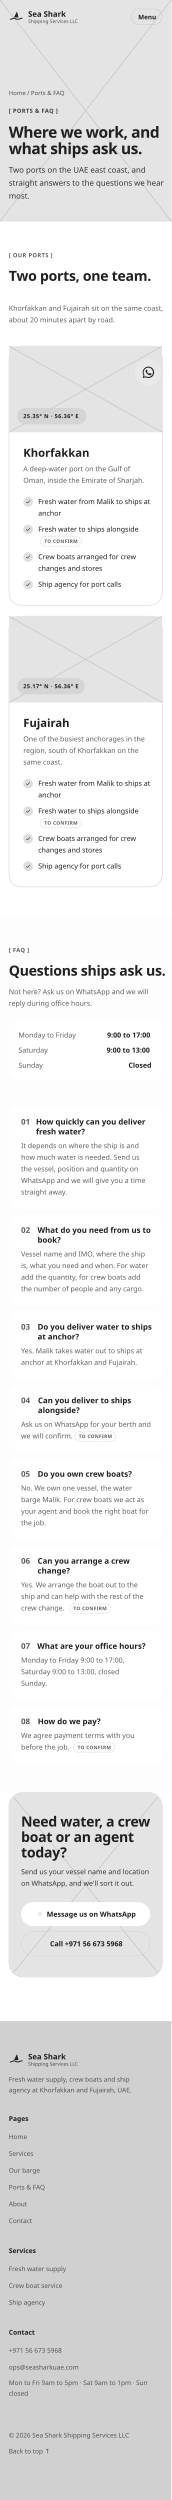
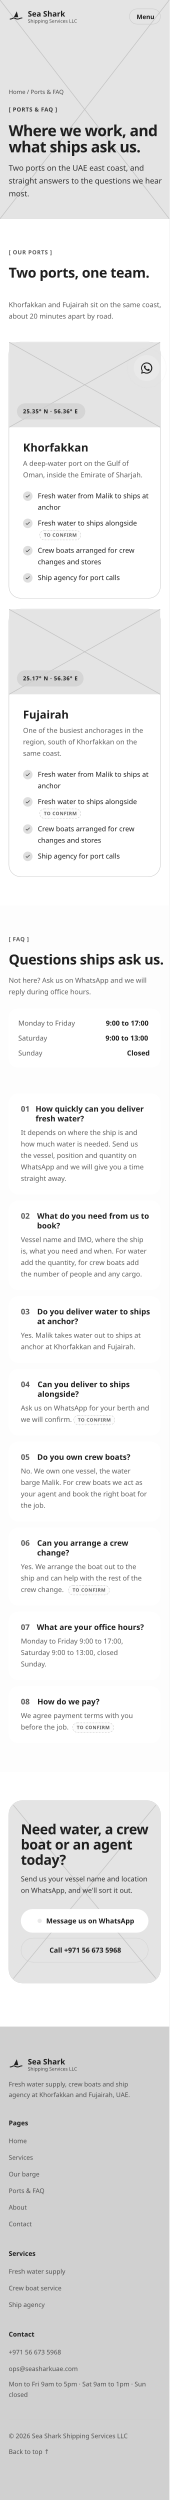
- <svg xmlns="http://www.w3.org/2000/svg" width="390" height="5694" viewBox="0 0 390 5694">
+ <svg xmlns="http://www.w3.org/2000/svg" width="390" height="5760" viewBox="0 0 390 5760">
  <defs />
-   <rect x="0" y="0" width="390" height="5694" fill="#ffffff" />
-   <rect x="0" y="0" width="390" height="5694.3" fill="#ffffff" />
+   <rect x="0" y="0" width="390" height="5760" fill="#ffffff" />
+   <rect x="0" y="0" width="390" height="5760.3" fill="#ffffff" />
  <rect x="0" y="0" width="390" height="504" fill="#d4d4d4" />
  <rect x="0" y="0" width="390" height="504" fill="#e4e4e4" />
  <line x1="0" y1="0" x2="390" y2="504" stroke="#c2c2c2" stroke-width="1.5" />
  <line x1="390" y1="0" x2="0" y2="504" stroke="#c2c2c2" stroke-width="1.5" />
  <text x="20" y="216.6" font-family="Plus Jakarta Sans" font-size="13.6" font-weight="400" fill="#1f1f1f" fill-opacity="0.75">Home</text>
  <text x="61.9" y="216.6" font-family="Plus Jakarta Sans" font-size="13.6" font-weight="400" fill="#1f1f1f" fill-opacity="0.75">/ Ports &amp; FAQ</text>
  <text x="20" y="257" font-family="Plus Jakarta Sans" font-size="13.1" font-weight="600" letter-spacing="0.8" fill="#1f1f1f" fill-opacity="0.85">[ PORTS &amp; FAQ ]</text>
  <text x="20" y="313.7" font-family="Plus Jakarta Sans" font-size="35.2" font-weight="600" letter-spacing="-0.9" fill="#1f1f1f">Where we work, and</text>
  <text x="20" y="351" font-family="Plus Jakarta Sans" font-size="35.2" font-weight="600" letter-spacing="-0.9" fill="#1f1f1f">what ships ask us.</text>
  <text x="20" y="393.3" font-family="Plus Jakarta Sans" font-size="17.9" font-weight="400" fill="#1f1f1f" fill-opacity="0.9">Two ports on the UAE east coast, and</text>
  <text x="20" y="422.9" font-family="Plus Jakarta Sans" font-size="17.9" font-weight="400" fill="#1f1f1f" fill-opacity="0.9">straight answers to the questions we hear</text>
  <text x="20" y="452.4" font-family="Plus Jakarta Sans" font-size="17.9" font-weight="400" fill="#1f1f1f" fill-opacity="0.9">most.</text>
  <text x="20" y="586" font-family="Plus Jakarta Sans" font-size="13.1" font-weight="600" letter-spacing="0.8" fill="#5c5c5c">[ OUR PORTS ]</text>
  <text x="20" y="639.7" font-family="Plus Jakarta Sans" font-size="32" font-weight="600" letter-spacing="-0.6" fill="#202020">Two ports, one team.</text>
  <text x="20" y="707.8" font-family="Plus Jakarta Sans" font-size="16" font-weight="400" fill="#606060">Khorfakkan and Fujairah sit on the same coast,</text>
  <text x="20" y="734.2" font-family="Plus Jakarta Sans" font-size="16" font-weight="400" fill="#606060">about 20 minutes apart by road.</text>
  <rect x="20" y="787.6" width="350" height="591.3" rx="28" fill="#ffffff" />
  <rect x="20.5" y="788.1" width="349" height="590.3" rx="27.5" fill="none" stroke="#c7c7c7" stroke-width="1" />
  <rect x="21" y="788.6" width="348" height="195.8" fill="#e4e4e4" />
  <line x1="21" y1="788.6" x2="369" y2="984.4" stroke="#c2c2c2" stroke-width="1.5" />
  <line x1="369" y1="788.6" x2="21" y2="984.4" stroke="#c2c2c2" stroke-width="1.5" />
  <rect x="39" y="929.3" width="157.5" height="37.1" rx="18.6" fill="#d0d0d0" fill-opacity="0.8" />
  <text x="53" y="952.3" font-family="Plus Jakarta Sans" font-size="12.8" font-weight="600" letter-spacing="0.8" fill="#1f1f1f">25.35° N · 56.36° E</text>
  <text x="53" y="1040.4" font-family="Plus Jakarta Sans" font-size="25.6" font-weight="600" fill="#202020">Khorfakkan</text>
  <text x="53" y="1073.4" font-family="Plus Jakarta Sans" font-size="16" font-weight="400" fill="#606060">A deep-water port on the Gulf of</text>
  <text x="53" y="1099.8" font-family="Plus Jakarta Sans" font-size="16" font-weight="400" fill="#606060">Oman, inside the Emirate of Sharjah.</text>
  <rect x="53" y="1132.1" width="22" height="22" rx="11" fill="#dedede" />
  <svg x="57" y="1136.1" width="14" height="14" viewBox="0 0 24 24">
    <path d="M5 12.5l4.2 4L19 7" fill="none" stroke="#1f1f1f" stroke-width="2" stroke-linecap="round" stroke-linejoin="round" />
  </svg>
  <text x="87" y="1148.1" font-family="Plus Jakarta Sans" font-size="16" font-weight="400" fill="#202020">Fresh water from Malik to ships at</text>
  <text x="87" y="1174.5" font-family="Plus Jakarta Sans" font-size="16" font-weight="400" fill="#202020">anchor</text>
  <rect x="53" y="1194.9" width="22" height="22" rx="11" fill="#dedede" />
  <svg x="57" y="1198.9" width="14" height="14" viewBox="0 0 24 24">
    <path d="M5 12.5l4.2 4L19 7" fill="none" stroke="#1f1f1f" stroke-width="2" stroke-linecap="round" stroke-linejoin="round" />
  </svg>
  <rect x="91" y="1221.6" width="95.4" height="22.9" rx="11.4" fill="#f2f2f2" fill-opacity="0.22" />
  <rect x="91.5" y="1222.1" width="94.4" height="21.9" rx="10.9" fill="none" stroke="#c7c7c7" stroke-width="1" stroke-dasharray="4 3" />
  <text x="87" y="1210.9" font-family="Plus Jakarta Sans" font-size="16" font-weight="400" fill="#202020">Fresh water to ships alongside</text>
  <text x="101" y="1236.6" font-family="Plus Jakarta Sans" font-size="10.9" font-weight="600" letter-spacing="0.7" fill="#606060">TO CONFIRM</text>
  <rect x="53" y="1257.7" width="22" height="22" rx="11" fill="#dedede" />
  <svg x="57" y="1261.7" width="14" height="14" viewBox="0 0 24 24">
    <path d="M5 12.5l4.2 4L19 7" fill="none" stroke="#1f1f1f" stroke-width="2" stroke-linecap="round" stroke-linejoin="round" />
  </svg>
  <text x="87" y="1273.7" font-family="Plus Jakarta Sans" font-size="16" font-weight="400" fill="#202020">Crew boats arranged for crew</text>
  <text x="87" y="1300.1" font-family="Plus Jakarta Sans" font-size="16" font-weight="400" fill="#202020">changes and stores</text>
  <rect x="53" y="1320.5" width="22" height="22" rx="11" fill="#dedede" />
  <svg x="57" y="1324.5" width="14" height="14" viewBox="0 0 24 24">
    <path d="M5 12.5l4.2 4L19 7" fill="none" stroke="#1f1f1f" stroke-width="2" stroke-linecap="round" stroke-linejoin="round" />
  </svg>
  <text x="87" y="1336.5" font-family="Plus Jakarta Sans" font-size="16" font-weight="400" fill="#202020">Ship agency for port calls</text>
  <rect x="20" y="1402.9" width="350" height="617.6" rx="28" fill="#ffffff" />
  <rect x="20.5" y="1403.4" width="349" height="616.6" rx="27.5" fill="none" stroke="#c7c7c7" stroke-width="1" />
  <rect x="21" y="1403.9" width="348" height="195.8" fill="#e4e4e4" />
  <line x1="21" y1="1403.9" x2="369" y2="1599.6" stroke="#c2c2c2" stroke-width="1.5" />
  <line x1="369" y1="1403.9" x2="21" y2="1599.6" stroke="#c2c2c2" stroke-width="1.5" />
  <rect x="39" y="1544.5" width="153.6" height="37.1" rx="18.6" fill="#d0d0d0" fill-opacity="0.8" />
  <text x="53" y="1567.5" font-family="Plus Jakarta Sans" font-size="12.8" font-weight="600" letter-spacing="0.8" fill="#1f1f1f">25.17° N · 56.36° E</text>
  <text x="53" y="1655.6" font-family="Plus Jakarta Sans" font-size="25.6" font-weight="600" fill="#202020">Fujairah</text>
  <text x="53" y="1688.6" font-family="Plus Jakarta Sans" font-size="16" font-weight="400" fill="#606060">One of the busiest anchorages in the</text>
  <text x="53" y="1715" font-family="Plus Jakarta Sans" font-size="16" font-weight="400" fill="#606060">region, south of Khorfakkan on the</text>
  <text x="53" y="1741.4" font-family="Plus Jakarta Sans" font-size="16" font-weight="400" fill="#606060">same coast.</text>
  <rect x="53" y="1773.8" width="22" height="22" rx="11" fill="#dedede" />
  <svg x="57" y="1777.8" width="14" height="14" viewBox="0 0 24 24">
    <path d="M5 12.5l4.2 4L19 7" fill="none" stroke="#1f1f1f" stroke-width="2" stroke-linecap="round" stroke-linejoin="round" />
  </svg>
  <text x="87" y="1789.8" font-family="Plus Jakarta Sans" font-size="16" font-weight="400" fill="#202020">Fresh water from Malik to ships at</text>
  <text x="87" y="1816.2" font-family="Plus Jakarta Sans" font-size="16" font-weight="400" fill="#202020">anchor</text>
  <rect x="53" y="1836.6" width="22" height="22" rx="11" fill="#dedede" />
  <svg x="57" y="1840.6" width="14" height="14" viewBox="0 0 24 24">
    <path d="M5 12.5l4.2 4L19 7" fill="none" stroke="#1f1f1f" stroke-width="2" stroke-linecap="round" stroke-linejoin="round" />
  </svg>
  <rect x="91" y="1863.2" width="95.4" height="22.9" rx="11.4" fill="#f2f2f2" fill-opacity="0.22" />
  <rect x="91.5" y="1863.7" width="94.4" height="21.9" rx="10.9" fill="none" stroke="#c7c7c7" stroke-width="1" stroke-dasharray="4 3" />
  <text x="87" y="1852.6" font-family="Plus Jakarta Sans" font-size="16" font-weight="400" fill="#202020">Fresh water to ships alongside</text>
  <text x="101" y="1878.2" font-family="Plus Jakarta Sans" font-size="10.9" font-weight="600" letter-spacing="0.7" fill="#606060">TO CONFIRM</text>
  <rect x="53" y="1899.3" width="22" height="22" rx="11" fill="#dedede" />
  <svg x="57" y="1903.3" width="14" height="14" viewBox="0 0 24 24">
    <path d="M5 12.5l4.2 4L19 7" fill="none" stroke="#1f1f1f" stroke-width="2" stroke-linecap="round" stroke-linejoin="round" />
  </svg>
  <text x="87" y="1915.3" font-family="Plus Jakarta Sans" font-size="16" font-weight="400" fill="#202020">Crew boats arranged for crew</text>
  <text x="87" y="1941.7" font-family="Plus Jakarta Sans" font-size="16" font-weight="400" fill="#202020">changes and stores</text>
  <rect x="53" y="1962.1" width="22" height="22" rx="11" fill="#dedede" />
  <svg x="57" y="1966.1" width="14" height="14" viewBox="0 0 24 24">
    <path d="M5 12.5l4.2 4L19 7" fill="none" stroke="#1f1f1f" stroke-width="2" stroke-linecap="round" stroke-linejoin="round" />
  </svg>
  <text x="87" y="1978.1" font-family="Plus Jakarta Sans" font-size="16" font-weight="400" fill="#202020">Ship agency for port calls</text>
  <rect x="0" y="2086.5" width="390" height="1995.6" fill="#fdfdfd" />
  <text x="20" y="2168.5" font-family="Plus Jakarta Sans" font-size="13.1" font-weight="600" letter-spacing="0.8" fill="#5c5c5c">[ FAQ ]</text>
  <text x="20" y="2222.2" font-family="Plus Jakarta Sans" font-size="32" font-weight="600" letter-spacing="-0.6" fill="#202020">Questions ships ask us.</text>
  <text x="20" y="2264.4" font-family="Plus Jakarta Sans" font-size="16" font-weight="400" fill="#606060">Not here? Ask us on WhatsApp and we will</text>
  <text x="20" y="2290.8" font-family="Plus Jakarta Sans" font-size="16" font-weight="400" fill="#606060">reply during office hours.</text>
  <rect x="20" y="2324.1" width="350" height="135.2" rx="20" fill="#ffffff" />
  <text x="42" y="2363.1" font-family="Plus Jakarta Sans" font-size="16" font-weight="400" fill="#606060">Monday to Friday</text>
  <text x="243.9" y="2363.1" font-family="Plus Jakarta Sans" font-size="16" font-weight="600" fill="#202020">9:00 to 17:00</text>
  <text x="42" y="2397.5" font-family="Plus Jakarta Sans" font-size="16" font-weight="400" fill="#606060">Saturday</text>
  <text x="243" y="2397.5" font-family="Plus Jakarta Sans" font-size="16" font-weight="600" fill="#202020">9:00 to 13:00</text>
  <text x="42" y="2431.9" font-family="Plus Jakarta Sans" font-size="16" font-weight="400" fill="#606060">Sunday</text>
  <text x="292.5" y="2431.9" font-family="Plus Jakarta Sans" font-size="16" font-weight="600" fill="#202020">Closed</text>
  <rect x="20" y="2519.3" width="350" height="232.7" rx="22" fill="#ffffff" />
  <text x="81.9" y="2561.3" font-family="Plus Jakarta Sans" font-size="17.9" font-weight="600" fill="#202020">How quickly can you deliver</text>
  <text x="81.9" y="2583.7" font-family="Plus Jakarta Sans" font-size="17.9" font-weight="600" fill="#202020">fresh water?</text>
  <text x="48" y="2561.3" font-family="Plus Jakarta Sans" font-size="17.9" font-weight="700" fill="#5c5c5c">01</text>
  <text x="48" y="2615.1" font-family="Plus Jakarta Sans" font-size="16" font-weight="400" fill="#606060">It depends on where the ship is and</text>
  <text x="48" y="2641.5" font-family="Plus Jakarta Sans" font-size="16" font-weight="400" fill="#606060">how much water is needed. Send us</text>
  <text x="48" y="2667.9" font-family="Plus Jakarta Sans" font-size="16" font-weight="400" fill="#606060">the vessel, position and quantity on</text>
  <text x="48" y="2694.3" font-family="Plus Jakarta Sans" font-size="16" font-weight="400" fill="#606060">WhatsApp and we will give you a time</text>
  <text x="48" y="2720.7" font-family="Plus Jakarta Sans" font-size="16" font-weight="400" fill="#606060">straight away.</text>
  <rect x="20" y="2766" width="350" height="206.3" rx="22" fill="#ffffff" />
  <text x="85.4" y="2808" font-family="Plus Jakarta Sans" font-size="17.9" font-weight="600" fill="#202020">What do you need from us to</text>
  <text x="85.4" y="2830.4" font-family="Plus Jakarta Sans" font-size="17.9" font-weight="600" fill="#202020">book?</text>
  <text x="48" y="2808" font-family="Plus Jakarta Sans" font-size="17.9" font-weight="700" fill="#5c5c5c">02</text>
  <text x="48" y="2861.8" font-family="Plus Jakarta Sans" font-size="16" font-weight="400" fill="#606060">Vessel name and IMO, where the ship</text>
  <text x="48" y="2888.2" font-family="Plus Jakarta Sans" font-size="16" font-weight="400" fill="#606060">is, what you need and when. For water</text>
  <text x="48" y="2914.6" font-family="Plus Jakarta Sans" font-size="16" font-weight="400" fill="#606060">add the quantity, for crew boats add</text>
  <text x="48" y="2941" font-family="Plus Jakarta Sans" font-size="16" font-weight="400" fill="#606060">the number of people and any cargo.</text>
  <rect x="20" y="2986.4" width="350" height="153.6" rx="22" fill="#ffffff" />
  <text x="85.6" y="3028.4" font-family="Plus Jakarta Sans" font-size="17.9" font-weight="600" fill="#202020">Do you deliver water to ships</text>
  <text x="85.6" y="3050.8" font-family="Plus Jakarta Sans" font-size="17.9" font-weight="600" fill="#202020">at anchor?</text>
  <text x="48" y="3028.4" font-family="Plus Jakarta Sans" font-size="17.9" font-weight="700" fill="#5c5c5c">03</text>
  <text x="48" y="3082.2" font-family="Plus Jakarta Sans" font-size="16" font-weight="400" fill="#606060">Yes. Malik takes water out to ships at</text>
  <text x="48" y="3108.6" font-family="Plus Jakarta Sans" font-size="16" font-weight="400" fill="#606060">anchor at Khorfakkan and Fujairah.</text>
  <rect x="20" y="3154" width="350" height="153.6" rx="22" fill="#ffffff" />
  <text x="86.4" y="3196" font-family="Plus Jakarta Sans" font-size="17.9" font-weight="600" fill="#202020">Can you deliver to ships</text>
  <text x="86.4" y="3218.3" font-family="Plus Jakarta Sans" font-size="17.9" font-weight="600" fill="#202020">alongside?</text>
  <text x="48" y="3196" font-family="Plus Jakarta Sans" font-size="17.9" font-weight="700" fill="#5c5c5c">04</text>
  <rect x="169.4" y="3260.4" width="95.4" height="22.9" rx="11.4" fill="#f2f2f2" fill-opacity="0.22" />
  <rect x="169.9" y="3260.9" width="94.4" height="21.9" rx="10.9" fill="none" stroke="#c7c7c7" stroke-width="1" stroke-dasharray="4 3" />
  <text x="48" y="3249.7" font-family="Plus Jakarta Sans" font-size="16" font-weight="400" fill="#606060">Ask us on WhatsApp for your berth and</text>
  <text x="48" y="3276.1" font-family="Plus Jakarta Sans" font-size="16" font-weight="400" fill="#606060">we will confirm.</text>
  <text x="179.4" y="3275.4" font-family="Plus Jakarta Sans" font-size="10.9" font-weight="600" letter-spacing="0.7" fill="#606060">TO CONFIRM</text>
  <rect x="20" y="3321.5" width="350" height="184" rx="22" fill="#ffffff" />
  <text x="85.7" y="3363.5" font-family="Plus Jakarta Sans" font-size="17.9" font-weight="600" fill="#202020">Do you own crew boats?</text>
  <text x="48" y="3363.5" font-family="Plus Jakarta Sans" font-size="17.9" font-weight="700" fill="#5c5c5c">05</text>
  <text x="48" y="3394.9" font-family="Plus Jakarta Sans" font-size="16" font-weight="400" fill="#606060">No. We own one vessel, the water</text>
  <text x="48" y="3421.3" font-family="Plus Jakarta Sans" font-size="16" font-weight="400" fill="#606060">barge Malik. For crew boats we act as</text>
  <text x="48" y="3447.7" font-family="Plus Jakarta Sans" font-size="16" font-weight="400" fill="#606060">your agent and book the right boat for</text>
  <text x="48" y="3474.1" font-family="Plus Jakarta Sans" font-size="16" font-weight="400" fill="#606060">the job.</text>
  <rect x="20" y="3519.5" width="350" height="180" rx="22" fill="#ffffff" />
  <text x="85.5" y="3561.5" font-family="Plus Jakarta Sans" font-size="17.9" font-weight="600" fill="#202020">Can you arrange a crew</text>
  <text x="85.5" y="3583.9" font-family="Plus Jakarta Sans" font-size="17.9" font-weight="600" fill="#202020">change?</text>
  <text x="48" y="3561.5" font-family="Plus Jakarta Sans" font-size="17.9" font-weight="700" fill="#5c5c5c">06</text>
  <rect x="157.2" y="3652.3" width="95.4" height="22.9" rx="11.4" fill="#f2f2f2" fill-opacity="0.22" />
  <rect x="157.7" y="3652.8" width="94.4" height="21.9" rx="10.9" fill="none" stroke="#c7c7c7" stroke-width="1" stroke-dasharray="4 3" />
  <text x="48" y="3615.3" font-family="Plus Jakarta Sans" font-size="16" font-weight="400" fill="#606060">Yes. We arrange the boat out to the</text>
  <text x="48" y="3641.6" font-family="Plus Jakarta Sans" font-size="16" font-weight="400" fill="#606060">ship and can help with the rest of the</text>
  <text x="48" y="3668" font-family="Plus Jakarta Sans" font-size="16" font-weight="400" fill="#606060">crew change.</text>
  <text x="167.2" y="3667.3" font-family="Plus Jakarta Sans" font-size="10.9" font-weight="600" letter-spacing="0.7" fill="#606060">TO CONFIRM</text>
  <rect x="20" y="3713.4" width="350" height="157.6" rx="22" fill="#ffffff" />
  <text x="84.7" y="3755.4" font-family="Plus Jakarta Sans" font-size="17.9" font-weight="600" fill="#202020">What are your office hours?</text>
  <text x="48" y="3755.4" font-family="Plus Jakarta Sans" font-size="17.9" font-weight="700" fill="#5c5c5c">07</text>
  <text x="48" y="3786.8" font-family="Plus Jakarta Sans" font-size="16" font-weight="400" fill="#606060">Monday to Friday 9:00 to 17:00,</text>
  <text x="48" y="3813.2" font-family="Plus Jakarta Sans" font-size="16" font-weight="400" fill="#606060">Saturday 9:00 to 13:00, closed</text>
  <text x="48" y="3839.6" font-family="Plus Jakarta Sans" font-size="16" font-weight="400" fill="#606060">Sunday.</text>
  <rect x="20" y="3885" width="350" height="131.2" rx="22" fill="#ffffff" />
  <text x="86" y="3927" font-family="Plus Jakarta Sans" font-size="17.9" font-weight="600" fill="#202020">How do we pay?</text>
  <text x="48" y="3927" font-family="Plus Jakarta Sans" font-size="17.9" font-weight="700" fill="#5c5c5c">08</text>
  <rect x="166.8" y="3969" width="95.4" height="22.9" rx="11.4" fill="#f2f2f2" fill-opacity="0.22" />
  <rect x="167.3" y="3969.5" width="94.4" height="21.9" rx="10.9" fill="none" stroke="#c7c7c7" stroke-width="1" stroke-dasharray="4 3" />
  <text x="48" y="3958.4" font-family="Plus Jakarta Sans" font-size="16" font-weight="400" fill="#606060">We agree payment terms with you</text>
  <text x="48" y="3984.8" font-family="Plus Jakarta Sans" font-size="16" font-weight="400" fill="#606060">before the job.</text>
  <text x="176.8" y="3984" font-family="Plus Jakarta Sans" font-size="10.9" font-weight="600" letter-spacing="0.7" fill="#606060">TO CONFIRM</text>
-   <rect x="20" y="4082.2" width="350" height="421.1" rx="32" fill="#d4d4d4" />
-   <rect x="20" y="4082.2" width="350" height="421.1" rx="32" fill="#e4e4e4" />
-   <line x1="30.7" y1="4092.8" x2="359.3" y2="4492.6" stroke="#c2c2c2" stroke-width="1.5" />
-   <line x1="359.3" y1="4092.8" x2="30.7" y2="4492.6" stroke="#c2c2c2" stroke-width="1.5" />
-   <text x="48" y="4160.2" font-family="Plus Jakarta Sans" font-size="32" font-weight="600" letter-spacing="-0.6" fill="#1f1f1f">Need water, a crew</text>
-   <text x="48" y="4195.3" font-family="Plus Jakarta Sans" font-size="32" font-weight="600" letter-spacing="-0.6" fill="#1f1f1f">boat or an agent</text>
-   <text x="48" y="4230.5" font-family="Plus Jakarta Sans" font-size="32" font-weight="600" letter-spacing="-0.6" fill="#1f1f1f">today?</text>
-   <text x="48" y="4268.7" font-family="Plus Jakarta Sans" font-size="16" font-weight="400" fill="#1f1f1f" fill-opacity="0.88">Send us your vessel name and location</text>
-   <text x="48" y="4295.1" font-family="Plus Jakarta Sans" font-size="16" font-weight="400" fill="#1f1f1f" fill-opacity="0.88">on WhatsApp, and we'll sort it out.</text>
-   <rect x="48" y="4332.5" width="294" height="54.4" rx="27.2" fill="#ffffff" />
-   <rect x="86.4" y="4354.7" width="10" height="10" rx="5" fill="#e9e9e9" />
-   <text x="106.4" y="4365.5" font-family="Plus Jakarta Sans" font-size="16" font-weight="600" fill="#202020">Message us on WhatsApp</text>
-   <rect x="48.5" y="4399.4" width="293" height="55.4" rx="27.7" fill="none" stroke="#c7c7c7" stroke-width="1" stroke-opacity="0.6" />
-   <text x="113.9" y="4432.9" font-family="Plus Jakarta Sans" font-size="16" font-weight="600" fill="#1f1f1f">Call +971 56 673 5968</text>
-   <rect x="0" y="4603.3" width="390" height="1091" fill="#d0d0d0" />
-   <rect x="20" y="5508.7" width="350" height="1" fill="#c7c7c7" fill-opacity="0.12" />
-   <svg x="20" y="4673.3" width="34" height="34" viewBox="0 0 40 40">
+   <rect x="20" y="4148.2" width="350" height="421.1" rx="32" fill="#d4d4d4" />
+   <rect x="20" y="4148.2" width="350" height="421.1" rx="32" fill="#e4e4e4" />
+   <line x1="30.7" y1="4158.8" x2="359.3" y2="4558.6" stroke="#c2c2c2" stroke-width="1.5" />
+   <line x1="359.3" y1="4158.8" x2="30.7" y2="4558.6" stroke="#c2c2c2" stroke-width="1.5" />
+   <text x="48" y="4226.2" font-family="Plus Jakarta Sans" font-size="32" font-weight="600" letter-spacing="-0.6" fill="#1f1f1f">Need water, a crew</text>
+   <text x="48" y="4261.3" font-family="Plus Jakarta Sans" font-size="32" font-weight="600" letter-spacing="-0.6" fill="#1f1f1f">boat or an agent</text>
+   <text x="48" y="4296.5" font-family="Plus Jakarta Sans" font-size="32" font-weight="600" letter-spacing="-0.6" fill="#1f1f1f">today?</text>
+   <text x="48" y="4334.7" font-family="Plus Jakarta Sans" font-size="16" font-weight="400" fill="#1f1f1f" fill-opacity="0.88">Send us your vessel name and location</text>
+   <text x="48" y="4361.1" font-family="Plus Jakarta Sans" font-size="16" font-weight="400" fill="#1f1f1f" fill-opacity="0.88">on WhatsApp, and we'll sort it out.</text>
+   <rect x="48" y="4398.5" width="294" height="54.4" rx="27.2" fill="#ffffff" />
+   <rect x="86.4" y="4420.7" width="10" height="10" rx="5" fill="#e9e9e9" />
+   <text x="106.4" y="4431.5" font-family="Plus Jakarta Sans" font-size="16" font-weight="600" fill="#202020">Message us on WhatsApp</text>
+   <rect x="48.5" y="4465.4" width="293" height="55.4" rx="27.7" fill="none" stroke="#c7c7c7" stroke-width="1" stroke-opacity="0.6" />
+   <text x="113.9" y="4498.9" font-family="Plus Jakarta Sans" font-size="16" font-weight="600" fill="#1f1f1f">Call +971 56 673 5968</text>
+   <rect x="0" y="4669.3" width="390" height="1091" fill="#d0d0d0" />
+   <rect x="20" y="5574.7" width="350" height="1" fill="#c7c7c7" fill-opacity="0.12" />
+   <svg x="20" y="4739.3" width="34" height="34" viewBox="0 0 40 40">
    <path d="M4 27c5 0 7-3 10-3s5 3 10 3 7-3 12-3" fill="none" stroke="#1f1f1f" stroke-width="2.6" stroke-linecap="round" />
    <path d="M14 22 22 6l4 16z" fill="#1f1f1f" />
  </svg>
-   <text x="64" y="4690.5" font-family="Plus Jakarta Sans" font-size="17.6" font-weight="700" fill="#1f1f1f">Sea Shark</text>
-   <text x="64" y="4704.8" font-family="Plus Jakarta Sans" font-size="11.2" font-weight="500" fill="#1f1f1f" fill-opacity="0.75">Shipping Services LLC</text>
-   <text x="20" y="4741.3" font-family="Plus Jakarta Sans" font-size="14.7" font-weight="400" fill="#1f1f1f" fill-opacity="0.7">Fresh water supply, crew boats and ship</text>
-   <text x="20" y="4765.6" font-family="Plus Jakarta Sans" font-size="14.7" font-weight="400" fill="#1f1f1f" fill-opacity="0.7">agency at Khorfakkan and Fujairah, UAE.</text>
-   <text x="20" y="4830.8" font-family="Plus Jakarta Sans" font-size="15.2" font-weight="700" fill="#1f1f1f">Pages</text>
-   <text x="20" y="4871.9" font-family="Plus Jakarta Sans" font-size="14.7" font-weight="400" fill="#1f1f1f" fill-opacity="0.7">Home</text>
-   <text x="20" y="4910.2" font-family="Plus Jakarta Sans" font-size="14.7" font-weight="400" fill="#1f1f1f" fill-opacity="0.7">Services</text>
-   <text x="20" y="4948.5" font-family="Plus Jakarta Sans" font-size="14.7" font-weight="400" fill="#1f1f1f" fill-opacity="0.7">Our barge</text>
-   <text x="20" y="4986.8" font-family="Plus Jakarta Sans" font-size="14.7" font-weight="400" fill="#1f1f1f" fill-opacity="0.7">Ports &amp; FAQ</text>
-   <text x="20" y="5025" font-family="Plus Jakarta Sans" font-size="14.7" font-weight="400" fill="#1f1f1f" fill-opacity="0.7">About</text>
-   <text x="20" y="5063.3" font-family="Plus Jakarta Sans" font-size="14.7" font-weight="400" fill="#1f1f1f" fill-opacity="0.7">Contact</text>
-   <text x="20" y="5131.6" font-family="Plus Jakarta Sans" font-size="15.2" font-weight="700" fill="#1f1f1f">Services</text>
-   <text x="20" y="5172.7" font-family="Plus Jakarta Sans" font-size="14.7" font-weight="400" fill="#1f1f1f" fill-opacity="0.7">Fresh water supply</text>
-   <text x="20" y="5211" font-family="Plus Jakarta Sans" font-size="14.7" font-weight="400" fill="#1f1f1f" fill-opacity="0.7">Crew boat service</text>
-   <text x="20" y="5249.3" font-family="Plus Jakarta Sans" font-size="14.7" font-weight="400" fill="#1f1f1f" fill-opacity="0.7">Ship agency</text>
-   <text x="20" y="5317.5" font-family="Plus Jakarta Sans" font-size="15.2" font-weight="700" fill="#1f1f1f">Contact</text>
-   <text x="20" y="5358.6" font-family="Plus Jakarta Sans" font-size="14.7" font-weight="400" fill="#1f1f1f" fill-opacity="0.7">+971 56 673 5968</text>
-   <text x="20" y="5396.9" font-family="Plus Jakarta Sans" font-size="14.7" font-weight="400" fill="#1f1f1f" fill-opacity="0.7">ops@seasharkuae.com</text>
-   <text x="20" y="5432.2" font-family="Plus Jakarta Sans" font-size="14.7" font-weight="400" fill="#1f1f1f" fill-opacity="0.7">Mon to Fri 9am to 5pm · Sat 9am to 1pm · Sun</text>
-   <text x="20" y="5456.5" font-family="Plus Jakarta Sans" font-size="14.7" font-weight="400" fill="#1f1f1f" fill-opacity="0.7">closed</text>
-   <text x="20" y="5551.7" font-family="Plus Jakarta Sans" font-size="14.7" font-weight="400" fill="#1f1f1f" fill-opacity="0.7">© 2026 Sea Shark Shipping Services LLC</text>
-   <text x="20" y="5588" font-family="Plus Jakarta Sans" font-size="14.7" font-weight="400" fill="#1f1f1f" fill-opacity="0.7">Back to top ↑</text>
+   <text x="64" y="4756.5" font-family="Plus Jakarta Sans" font-size="17.6" font-weight="700" fill="#1f1f1f">Sea Shark</text>
+   <text x="64" y="4770.8" font-family="Plus Jakarta Sans" font-size="11.2" font-weight="500" fill="#1f1f1f" fill-opacity="0.75">Shipping Services LLC</text>
+   <text x="20" y="4807.3" font-family="Plus Jakarta Sans" font-size="14.7" font-weight="400" fill="#1f1f1f" fill-opacity="0.7">Fresh water supply, crew boats and ship</text>
+   <text x="20" y="4831.6" font-family="Plus Jakarta Sans" font-size="14.7" font-weight="400" fill="#1f1f1f" fill-opacity="0.7">agency at Khorfakkan and Fujairah, UAE.</text>
+   <text x="20" y="4896.8" font-family="Plus Jakarta Sans" font-size="15.2" font-weight="700" fill="#1f1f1f">Pages</text>
+   <text x="20" y="4937.9" font-family="Plus Jakarta Sans" font-size="14.7" font-weight="400" fill="#1f1f1f" fill-opacity="0.7">Home</text>
+   <text x="20" y="4976.2" font-family="Plus Jakarta Sans" font-size="14.7" font-weight="400" fill="#1f1f1f" fill-opacity="0.7">Services</text>
+   <text x="20" y="5014.5" font-family="Plus Jakarta Sans" font-size="14.7" font-weight="400" fill="#1f1f1f" fill-opacity="0.7">Our barge</text>
+   <text x="20" y="5052.8" font-family="Plus Jakarta Sans" font-size="14.7" font-weight="400" fill="#1f1f1f" fill-opacity="0.7">Ports &amp; FAQ</text>
+   <text x="20" y="5091" font-family="Plus Jakarta Sans" font-size="14.7" font-weight="400" fill="#1f1f1f" fill-opacity="0.7">About</text>
+   <text x="20" y="5129.3" font-family="Plus Jakarta Sans" font-size="14.7" font-weight="400" fill="#1f1f1f" fill-opacity="0.7">Contact</text>
+   <text x="20" y="5197.6" font-family="Plus Jakarta Sans" font-size="15.2" font-weight="700" fill="#1f1f1f">Services</text>
+   <text x="20" y="5238.7" font-family="Plus Jakarta Sans" font-size="14.7" font-weight="400" fill="#1f1f1f" fill-opacity="0.7">Fresh water supply</text>
+   <text x="20" y="5277" font-family="Plus Jakarta Sans" font-size="14.7" font-weight="400" fill="#1f1f1f" fill-opacity="0.7">Crew boat service</text>
+   <text x="20" y="5315.3" font-family="Plus Jakarta Sans" font-size="14.7" font-weight="400" fill="#1f1f1f" fill-opacity="0.7">Ship agency</text>
+   <text x="20" y="5383.5" font-family="Plus Jakarta Sans" font-size="15.2" font-weight="700" fill="#1f1f1f">Contact</text>
+   <text x="20" y="5424.6" font-family="Plus Jakarta Sans" font-size="14.7" font-weight="400" fill="#1f1f1f" fill-opacity="0.7">+971 56 673 5968</text>
+   <text x="20" y="5462.9" font-family="Plus Jakarta Sans" font-size="14.7" font-weight="400" fill="#1f1f1f" fill-opacity="0.7">ops@seasharkuae.com</text>
+   <text x="20" y="5498.2" font-family="Plus Jakarta Sans" font-size="14.7" font-weight="400" fill="#1f1f1f" fill-opacity="0.7">Mon to Fri 9am to 5pm · Sat 9am to 1pm · Sun</text>
+   <text x="20" y="5522.5" font-family="Plus Jakarta Sans" font-size="14.7" font-weight="400" fill="#1f1f1f" fill-opacity="0.7">closed</text>
+   <text x="20" y="5617.7" font-family="Plus Jakarta Sans" font-size="14.7" font-weight="400" fill="#1f1f1f" fill-opacity="0.7">© 2026 Sea Shark Shipping Services LLC</text>
+   <text x="20" y="5654" font-family="Plus Jakarta Sans" font-size="14.7" font-weight="400" fill="#1f1f1f" fill-opacity="0.7">Back to top ↑</text>
  <svg x="20" y="21" width="34" height="34" viewBox="0 0 40 40">
    <path d="M4 27c5 0 7-3 10-3s5 3 10 3 7-3 12-3" fill="none" stroke="#1f1f1f" stroke-width="2.6" stroke-linecap="round" />
    <path d="M14 22 22 6l4 16z" fill="#1f1f1f" />
  </svg>
  <text x="64" y="38.2" font-family="Plus Jakarta Sans" font-size="17.6" font-weight="700" fill="#1f1f1f">Sea Shark</text>
  <text x="64" y="52.5" font-family="Plus Jakarta Sans" font-size="11.2" font-weight="500" fill="#1f1f1f" fill-opacity="0.75">Shipping Services LLC</text>
  <rect x="298.2" y="20.5" width="71.3" height="35" rx="17.5" fill="none" stroke="#c7c7c7" stroke-width="1" />
  <text x="314.7" y="44" font-family="Plus Jakarta Sans" font-size="14.4" font-weight="600" fill="#1f1f1f">Menu</text>
  <rect x="308" y="818" width="60" height="60" rx="30" fill="#e9e9e9" />
-   <rect x="292.8" y="802.8" width="90.5" height="90.5" rx="45.2" fill="none" stroke="#c7c7c7" stroke-width="2" stroke-opacity="0.079" />
+   <rect x="292.9" y="802.9" width="90.3" height="90.3" rx="45.1" fill="none" stroke="#c7c7c7" stroke-width="2" stroke-opacity="0.082" />
  <svg x="322" y="832" width="32" height="32" viewBox="0 0 32 32">
    <path fill="#1f1f1f" d="M16 3a13 13 0 0 0-11.2 19.6L3 29l6.6-1.7A13 13 0 1 0 16 3zm0 23.7c-2 0-4-.6-5.7-1.6l-.4-.2-3.9 1 1-3.8-.3-.4A10.7 10.7 0 1 1 16 26.7zm5.9-8c-.3-.2-1.9-1-2.2-1s-.5-.2-.7.2-.8 1-1 1.2-.4.2-.7 0a8.8 8.8 0 0 1-4.4-3.8c-.3-.6.3-.5 1-1.7.1-.2 0-.4 0-.6l-1-2.4c-.3-.6-.5-.5-.7-.5h-.6c-.2 0-.6.1-.9.4s-1.2 1.1-1.2 2.8 1.2 3.3 1.4 3.5 2.4 3.6 5.8 5c2.1.9 3 1 4 .8.7-.1 1.9-.8 2.2-1.5s.3-1.3.2-1.5-.3-.2-.6-.4z" />
  </svg>
</svg>
